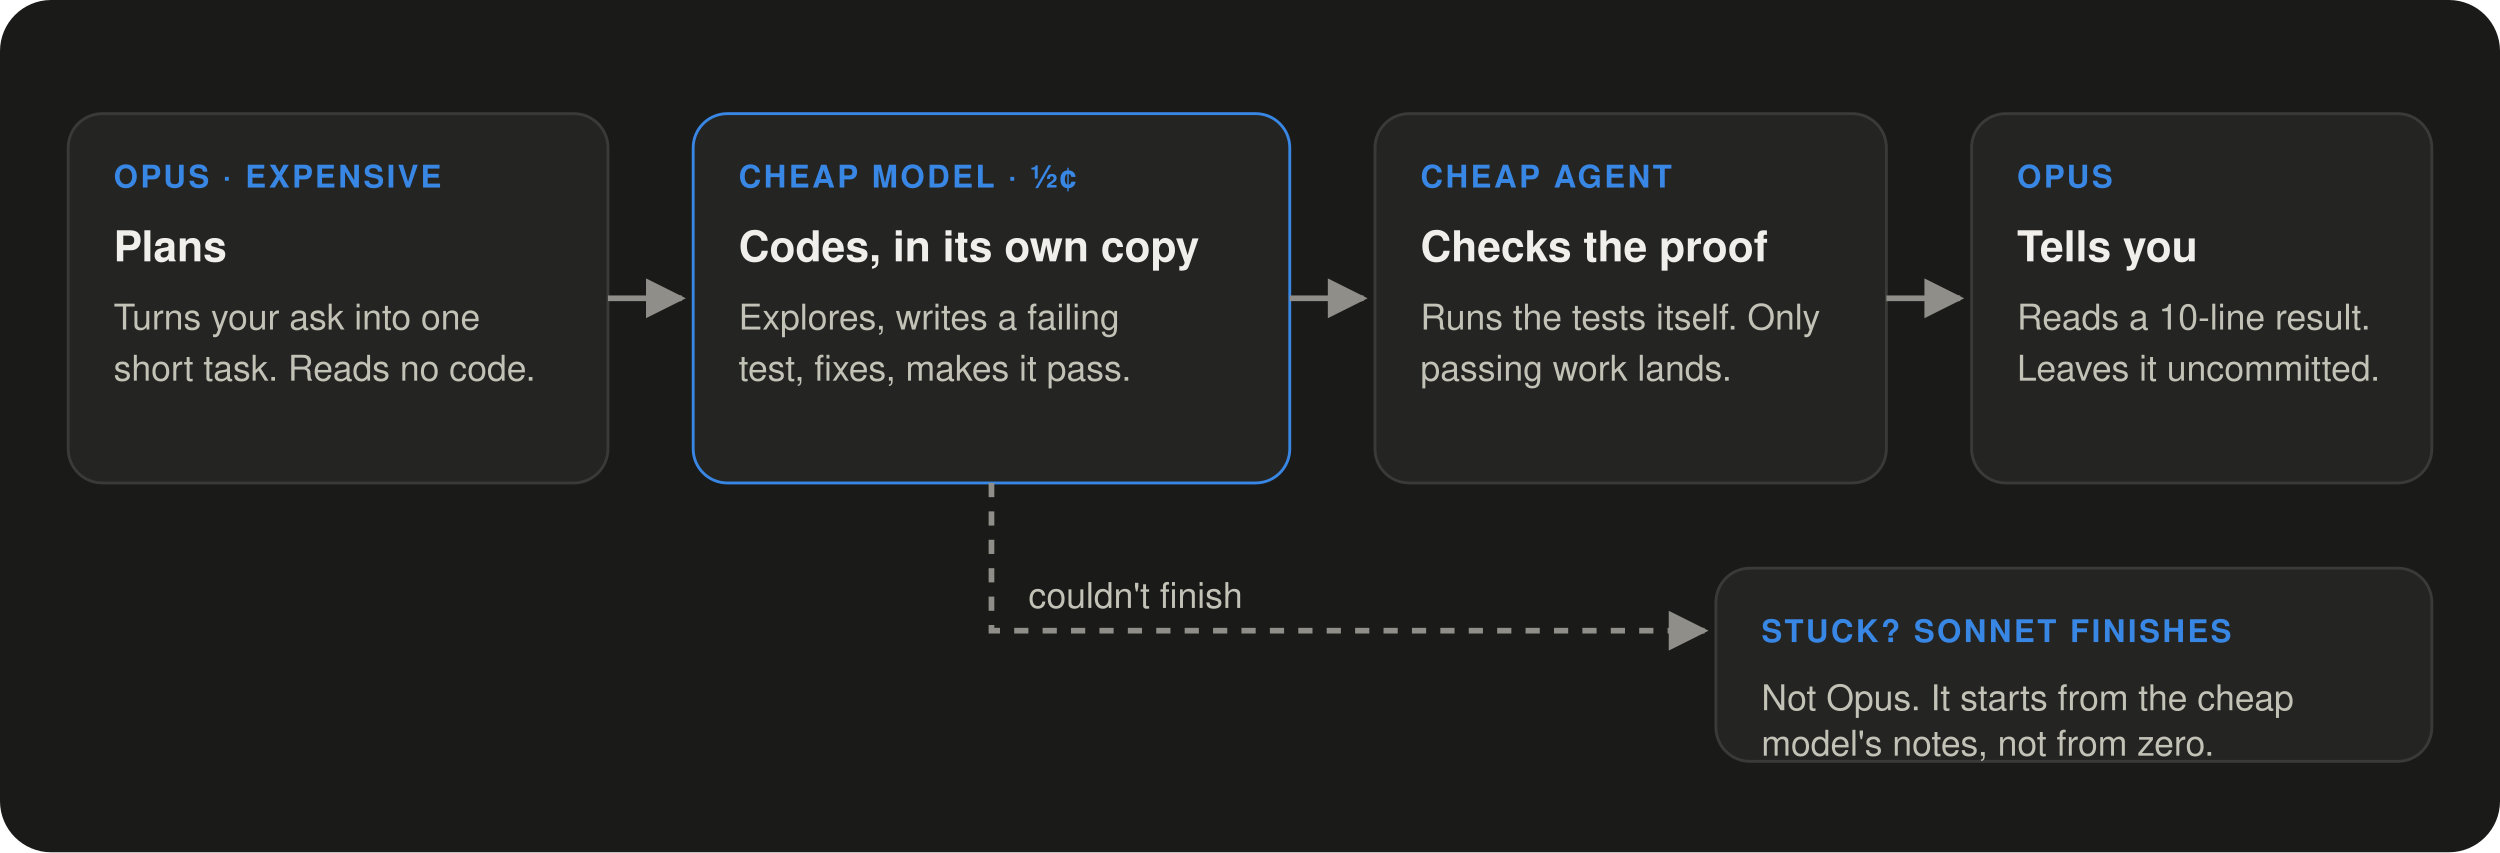
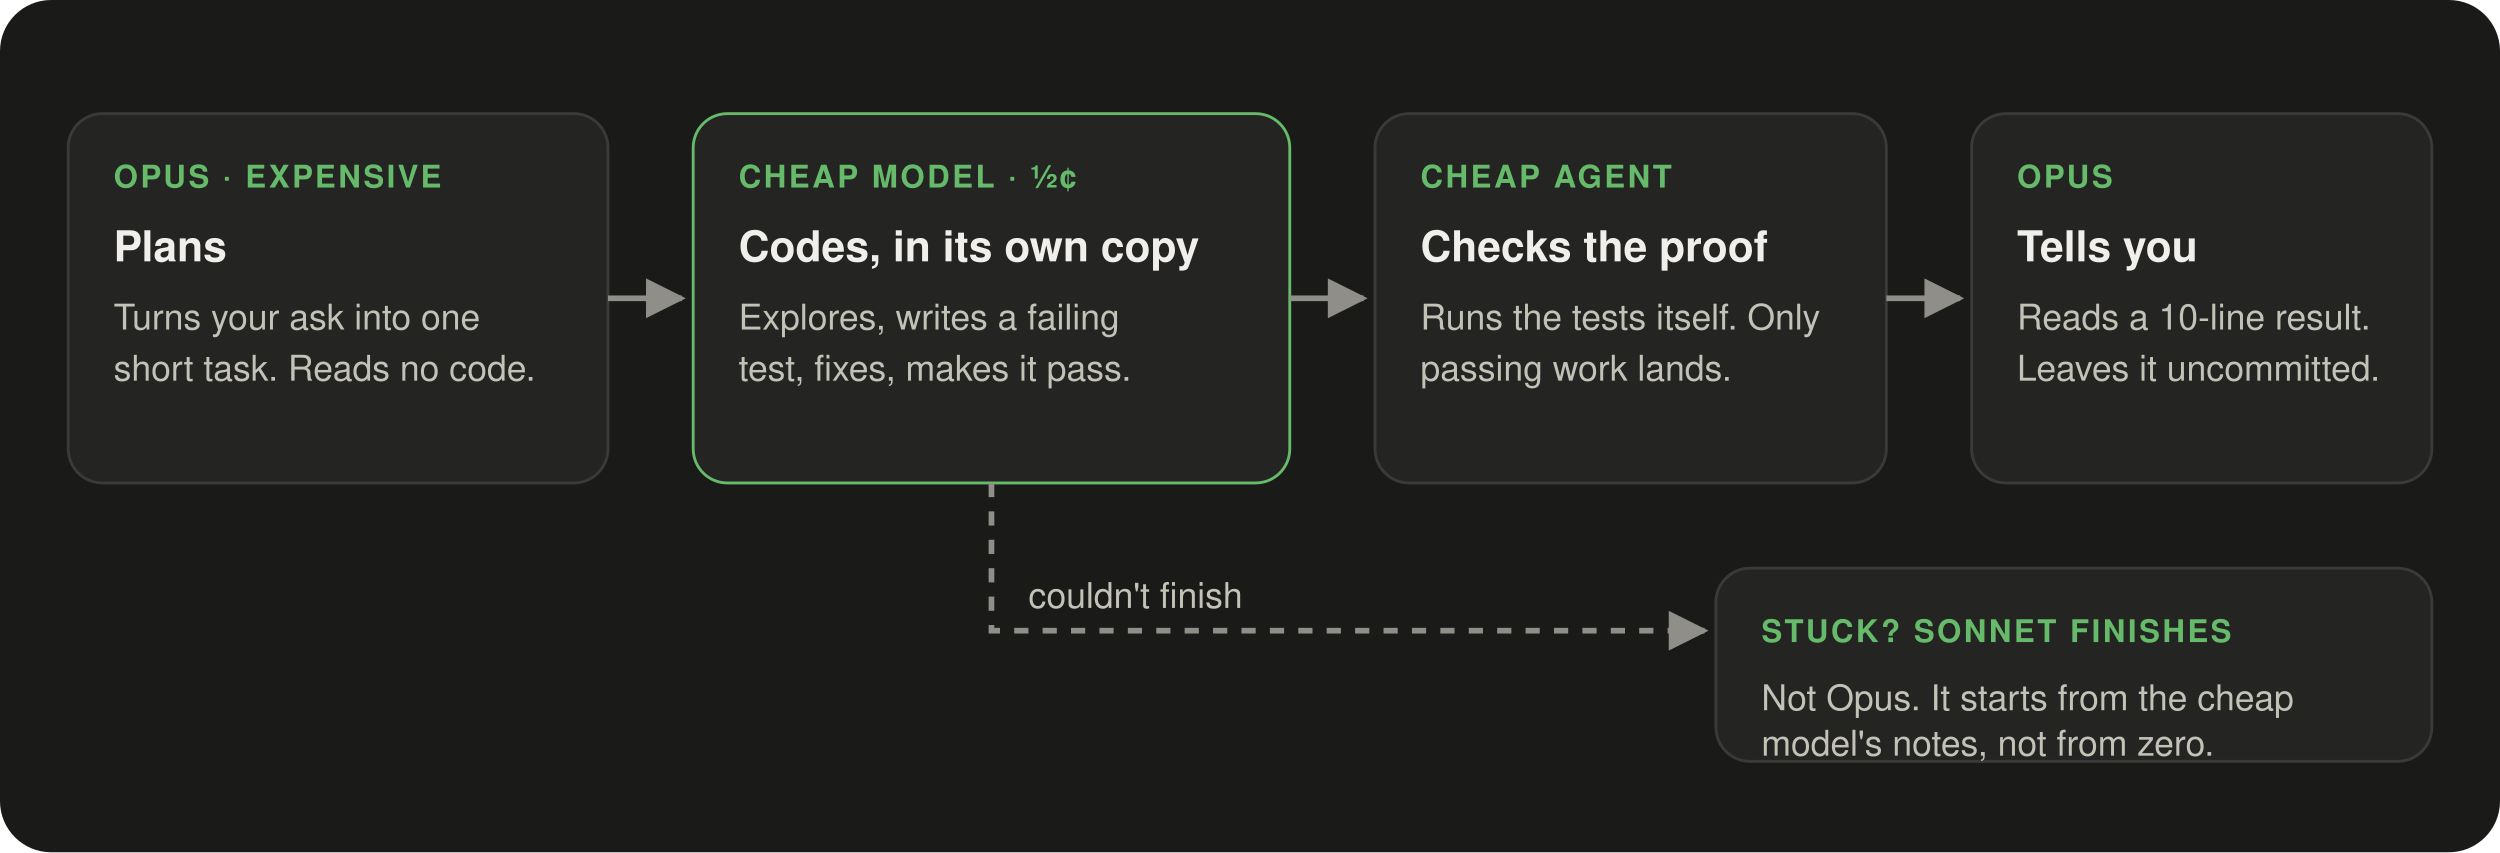
<svg xmlns="http://www.w3.org/2000/svg" width="880" height="300" viewBox="0 0 880 300" role="img" aria-label="How it works: you ask Claude; Opus writes a short task; a cheap model works in its own copy of your project, writes a test that fails, fixes the code, makes the test pass; Cheap Agent runs the tests itself and only passing work lands in your project, uncommitted; Opus reads a ten-line result and tells you. If the cheap model can't finish, a Sonnet helper finishes the step instead of Opus.">
  <style>
    text { font-family: -apple-system, BlinkMacSystemFont, "Segoe UI", Helvetica, Arial, sans-serif; }
    .h { fill: #f0efec; font-size: 15px; font-weight: 700; }
    .p { fill: #c3c2b7; font-size: 12.5px; }
-     .tag { fill: #3987e5; font-size: 11px; font-weight: 700; letter-spacing: .08em; }
+     .tag { fill: #66BB6A; font-size: 11px; font-weight: 700; letter-spacing: .08em; }
  </style>
  <defs>
    <marker id="a" viewBox="0 0 10 10" refX="9" refY="5" markerWidth="7" markerHeight="7" orient="auto">
      <path d="M0 0L10 5L0 10z" fill="#8f8e88" />
    </marker>
  </defs>
  <rect width="880" height="300" rx="18" fill="#1a1a19" />
  <rect x="24" y="40" width="190" height="130" rx="12" fill="#242423" stroke="#3a3a38" />
  <text x="40" y="66" class="tag">OPUS · EXPENSIVE</text>
  <text x="40" y="92" class="h">Plans</text>
  <text x="40" y="116" class="p">Turns your ask into one</text>
  <text x="40" y="134" class="p">short task. Reads no code.</text>
-   <rect x="244" y="40" width="210" height="130" rx="12" fill="#242423" stroke="#3987e5" />
+   <rect x="244" y="40" width="210" height="130" rx="12" fill="#242423" stroke="#66BB6A" />
  <text x="260" y="66" class="tag">CHEAP MODEL · ½¢</text>
  <text x="260" y="92" class="h">Codes, in its own copy</text>
  <text x="260" y="116" class="p">Explores, writes a failing</text>
  <text x="260" y="134" class="p">test, fixes, makes it pass.</text>
  <rect x="484" y="40" width="180" height="130" rx="12" fill="#242423" stroke="#3a3a38" />
  <text x="500" y="66" class="tag">CHEAP AGENT</text>
  <text x="500" y="92" class="h">Checks the proof</text>
  <text x="500" y="116" class="p">Runs the tests itself. Only</text>
  <text x="500" y="134" class="p">passing work lands.</text>
  <rect x="694" y="40" width="162" height="130" rx="12" fill="#242423" stroke="#3a3a38" />
  <text x="710" y="66" class="tag">OPUS</text>
  <text x="710" y="92" class="h">Tells you</text>
  <text x="710" y="116" class="p">Reads a 10-line result.</text>
  <text x="710" y="134" class="p">Leaves it uncommitted.</text>
  <line x1="214" y1="105" x2="240" y2="105" stroke="#8f8e88" stroke-width="2" marker-end="url(#a)" />
  <line x1="454" y1="105" x2="480" y2="105" stroke="#8f8e88" stroke-width="2" marker-end="url(#a)" />
  <line x1="664" y1="105" x2="690" y2="105" stroke="#8f8e88" stroke-width="2" marker-end="url(#a)" />
  <path d="M349 170 V222 H600" fill="none" stroke="#8f8e88" stroke-width="2" stroke-dasharray="5 5" marker-end="url(#a)" />
  <rect x="604" y="200" width="252" height="68" rx="12" fill="#242423" stroke="#3a3a38" />
  <text x="620" y="226" class="tag">STUCK? SONNET FINISHES</text>
  <text x="620" y="250" class="p">Not Opus. It starts from the cheap</text>
  <text x="620" y="266" class="p">model's notes, not from zero.</text>
  <text x="362" y="214" class="p">couldn't finish</text>
</svg>
